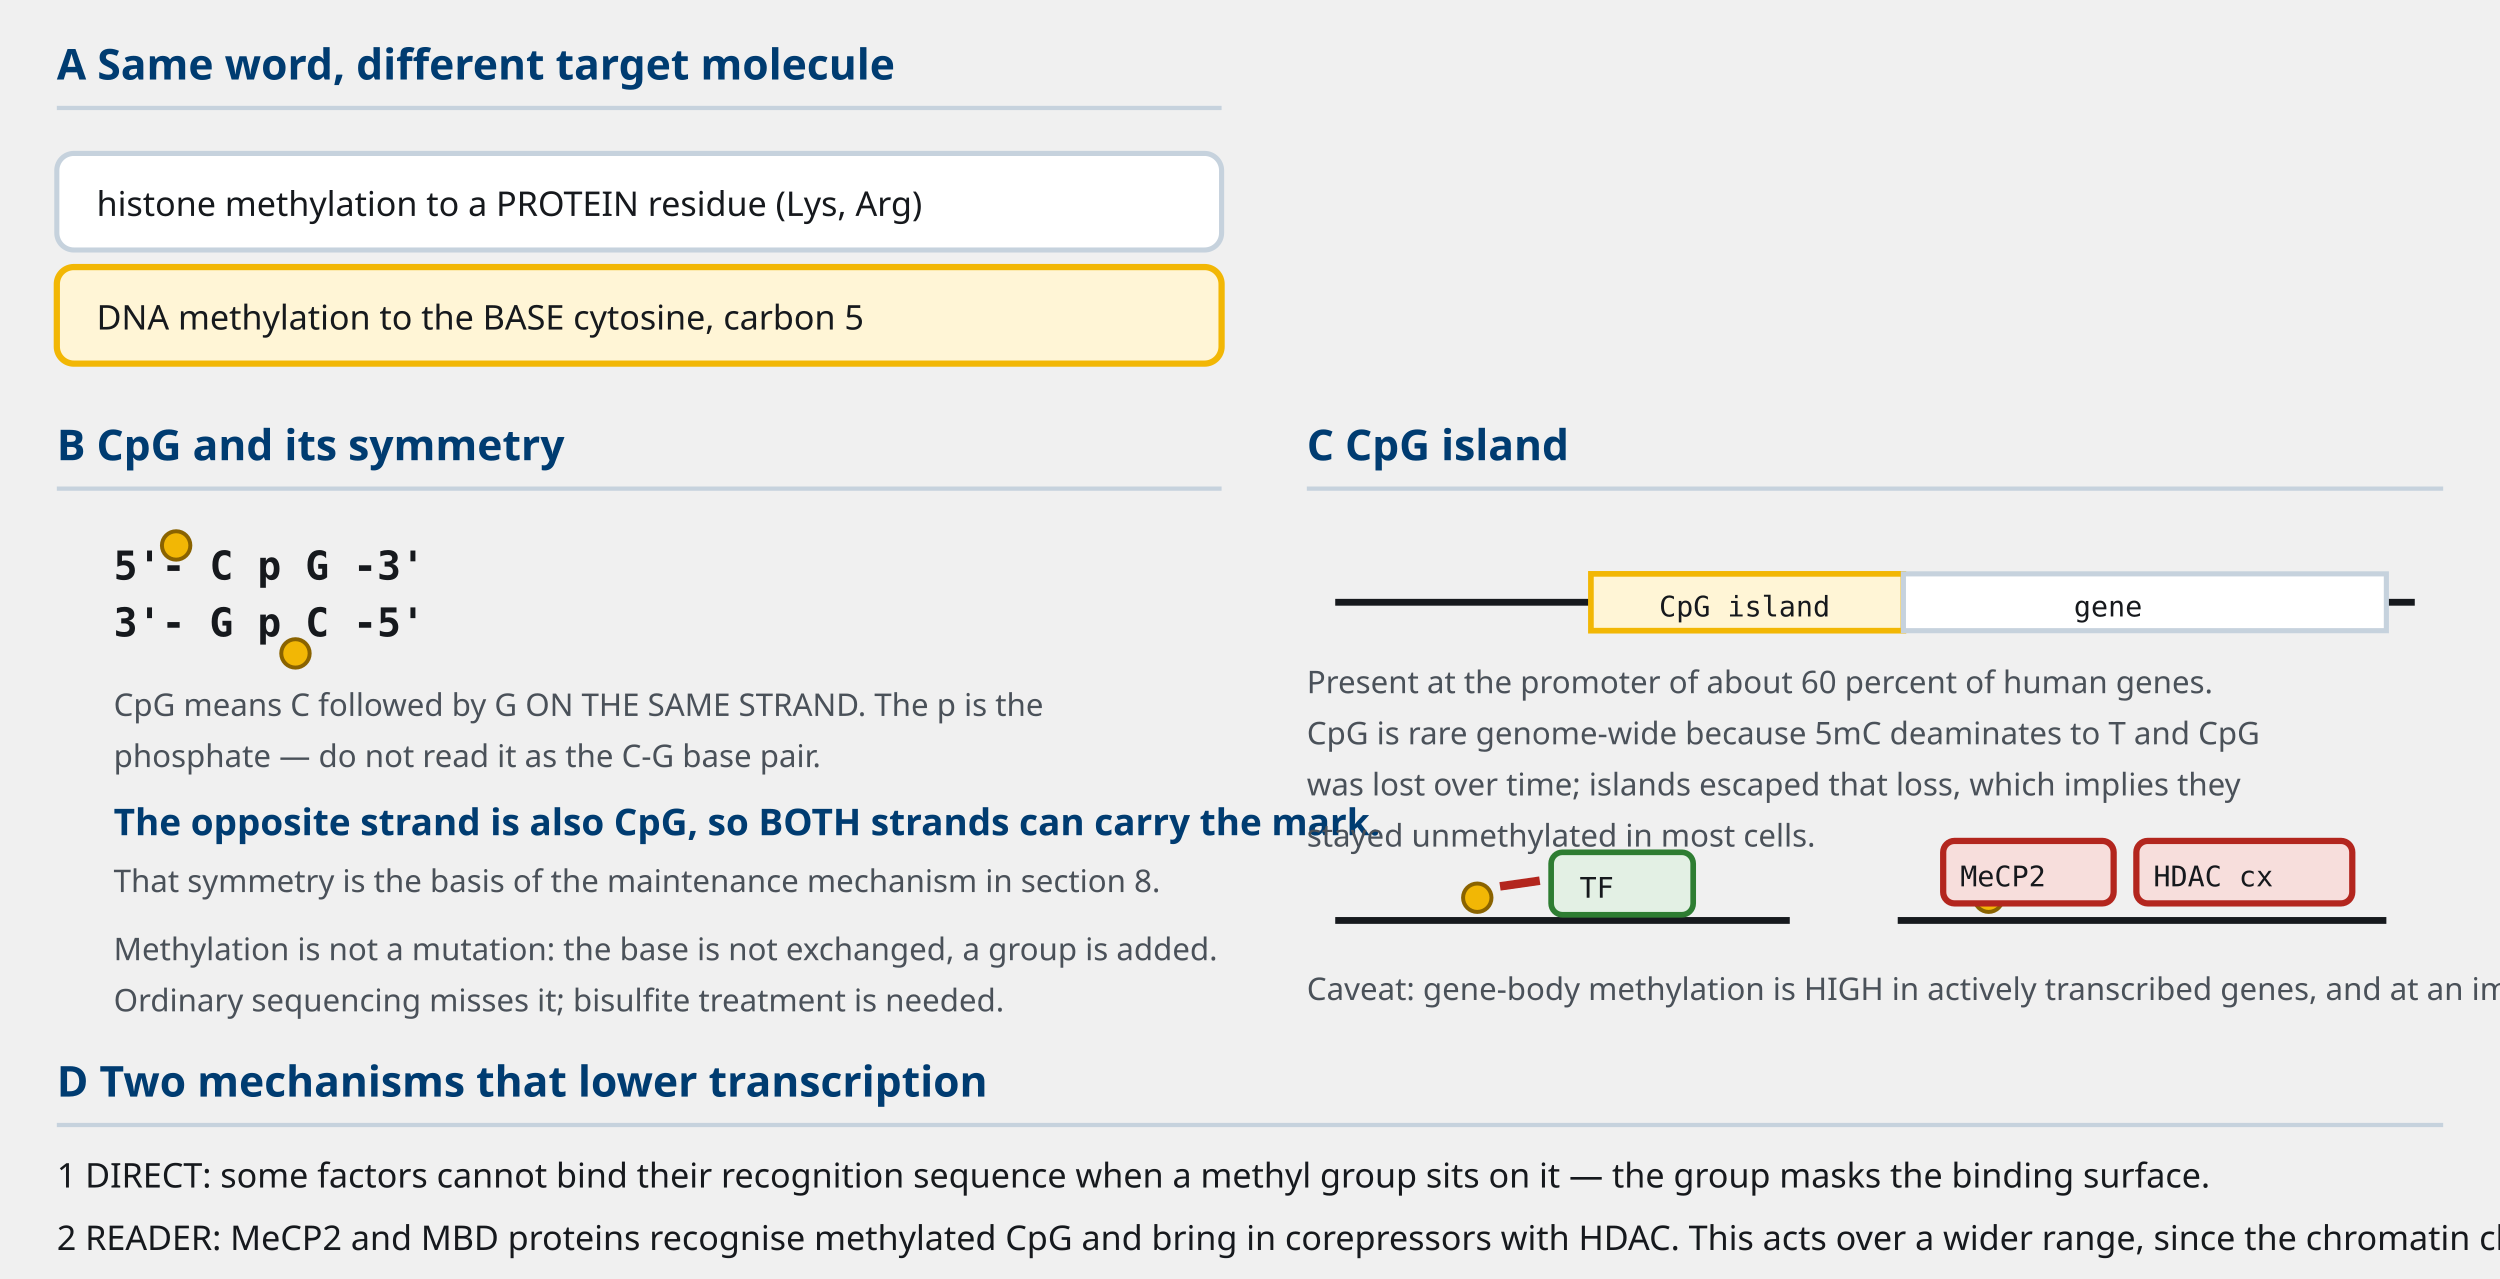
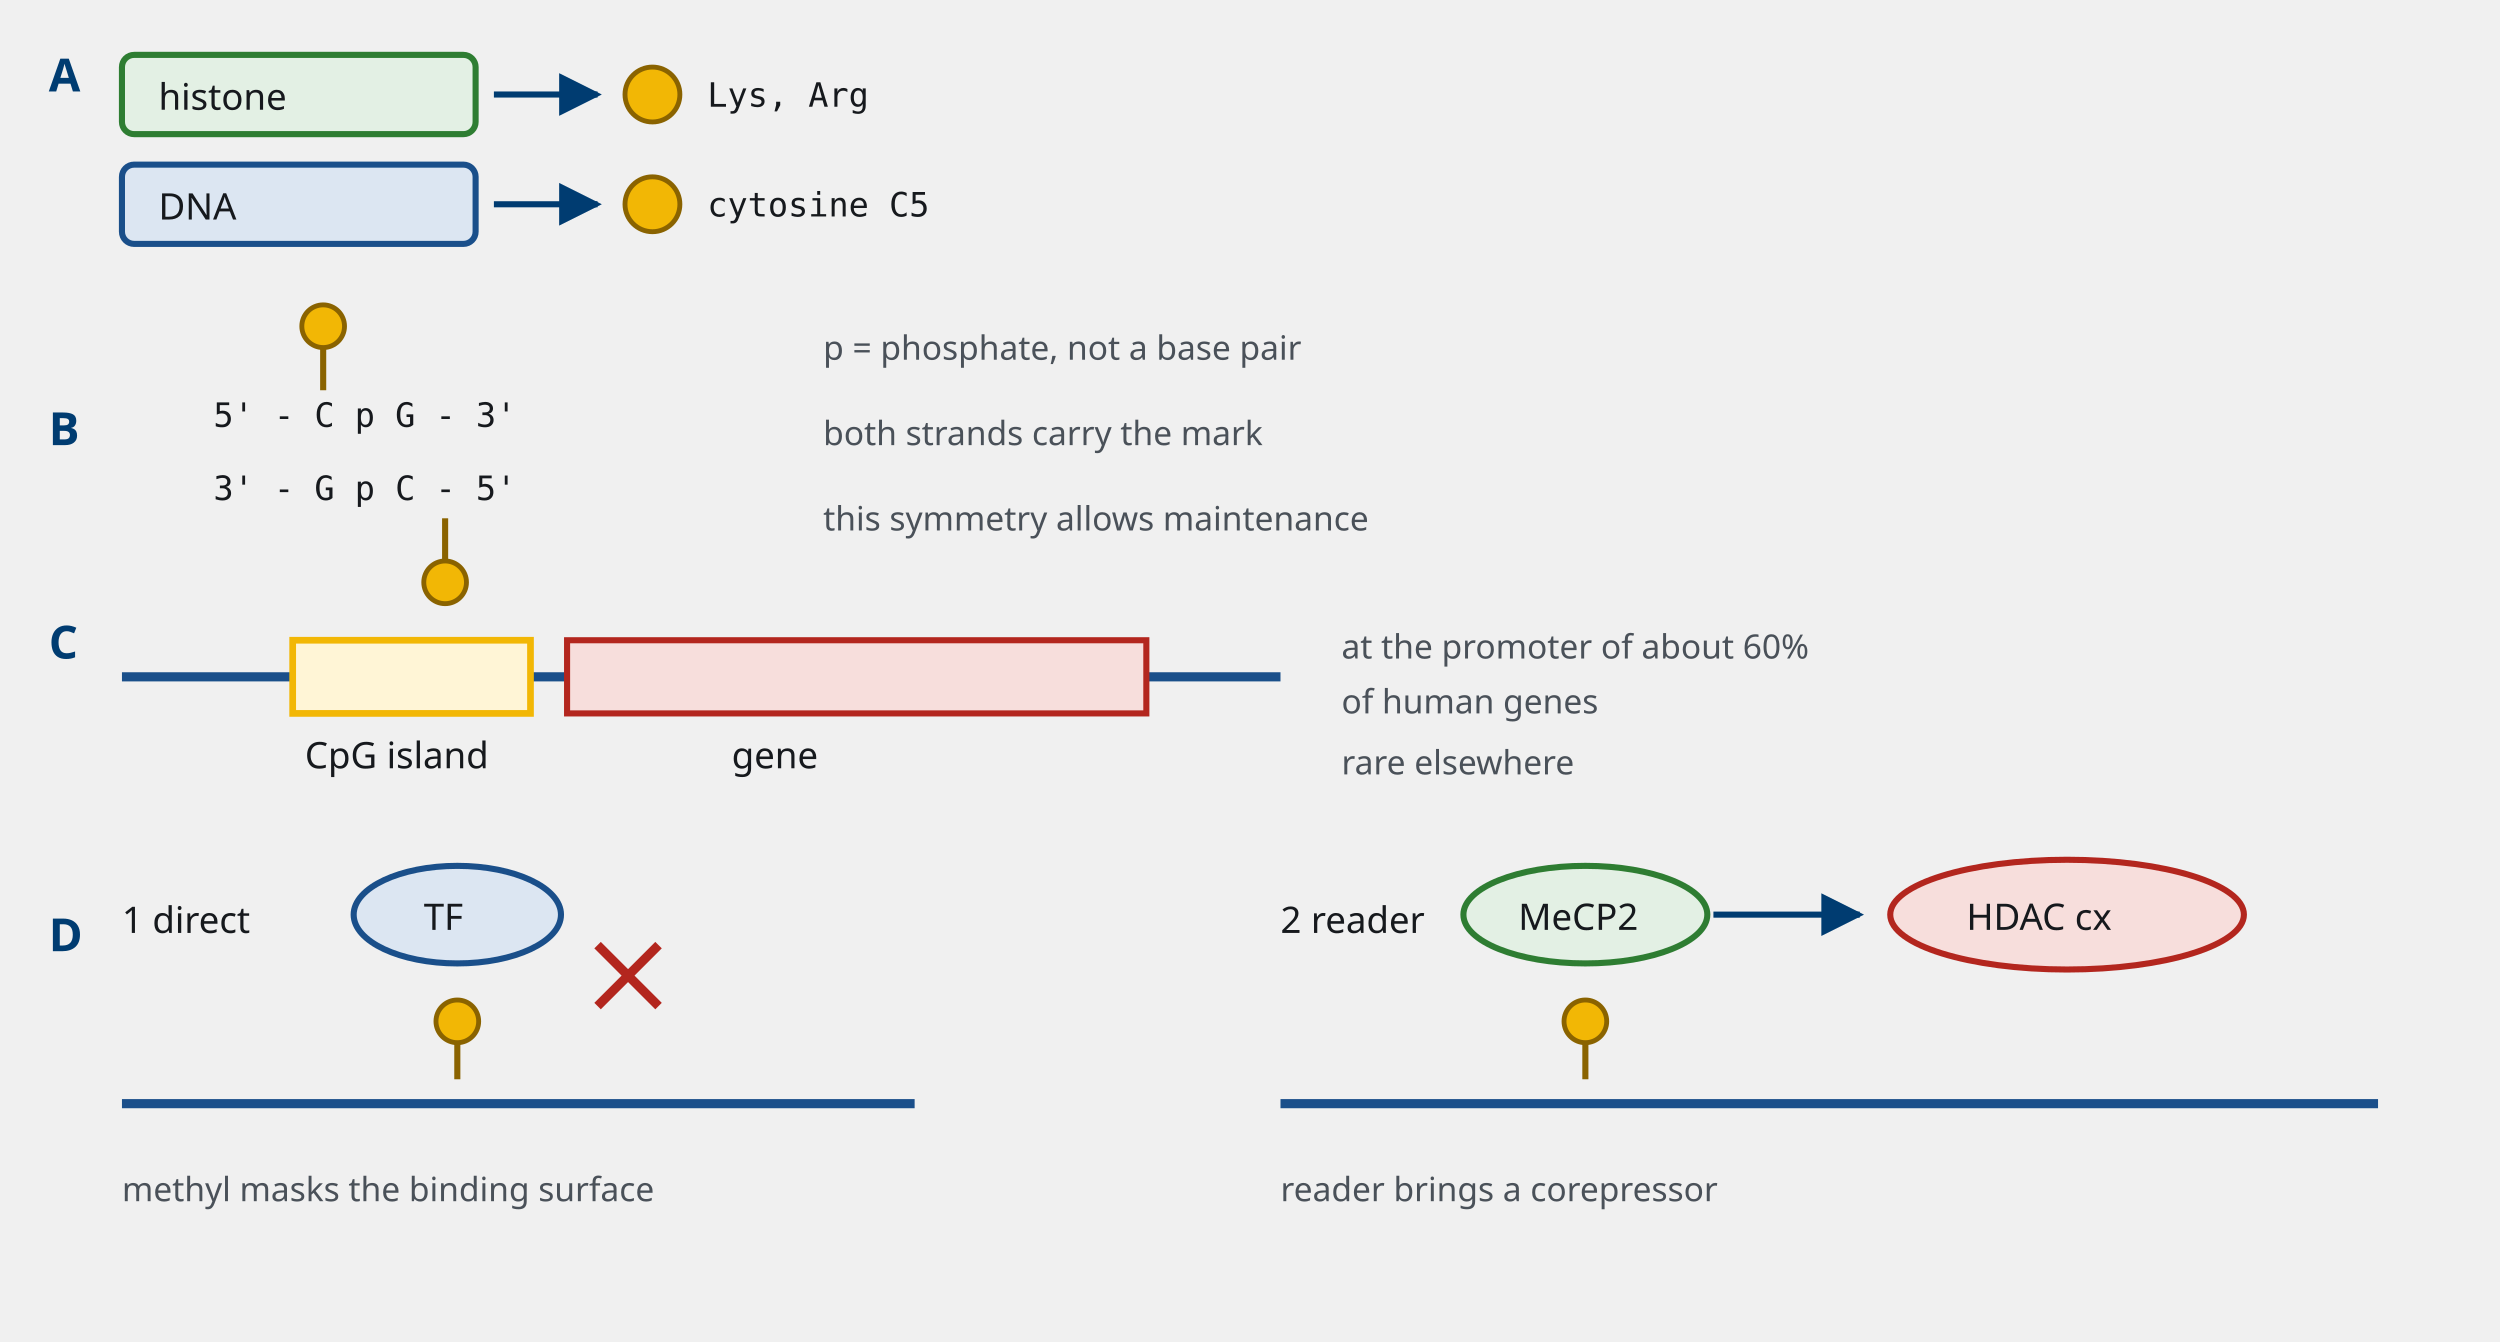
- <svg xmlns="http://www.w3.org/2000/svg" viewBox="0 0 880 450" width="880" height="450" role="img" aria-label="The chemical nature of DNA methylation and the two mechanisms that lower transcription: methylation at carbon five of cytosine and the symmetry of the CpG arrangement, the difference in target molecule from histone methylation, the position and property of CpG islands, direct obstruction of transcription factor binding, and the route by which a methyl-CpG binding protein brings in a repressive complex.">
+ <svg xmlns="http://www.w3.org/2000/svg" viewBox="0 0 820 440" width="820" height="440" role="img" aria-label="DNA methylation. Panel A contrasts histone methylation on a protein residue with DNA methylation on carbon 5 of cytosine. Panel B shows the symmetry of a CpG site on both strands. Panel C places a CpG island at a gene promoter. Panel D shows two routes that lower transcription: a transcription factor blocked by the methyl group, and MeCP2 recruiting a corepressor complex with HDAC.">
  <style>
-   .bx{fill:#fff;stroke:#c6d2dd;stroke-width:1.8}.k{fill:#fff5d6;stroke:#f2b705;stroke-width:2.2}
-   .t{font:12px sans-serif;fill:#16191d}.tb{font:700 13px sans-serif;fill:#003c71}
-   .th{font:700 15px sans-serif;fill:#003c71}.s{font:11px sans-serif;fill:#4a5159}
-   .m{font:10px monospace;fill:#16191d}
-   .dna{fill:none;stroke:#16191d;stroke-width:2.4}
-   .tf{fill:#e3f0e4;stroke:#2e7d32;stroke-width:2}
-   .mbd{fill:#f7dedc;stroke:#b3261e;stroke-width:2.2}
-   .hdac{fill:#f7dedc;stroke:#b3261e;stroke-width:2.2}
-   .oct{fill:#dce6f2;stroke:#1a4f8a;stroke-width:2}
-   .isl{fill:#fff5d6;stroke:#f2b705;stroke-width:2}
+   .t{font:12px sans-serif;fill:#16191d}
+   .m{font:11px monospace;fill:#16191d}
+   .p{font:700 15px sans-serif;fill:#003c71}
+   .s{font:11px sans-serif;fill:#4a5159}
+   .dna{stroke:#1a4f8a;stroke-width:3;fill:none}
+   .prot{fill:#e3f0e4;stroke:#2e7d32;stroke-width:2}
+   .base{fill:#dce6f2;stroke:#1a4f8a;stroke-width:2}
+   .me{fill:#f2b705;stroke:#8a6300;stroke-width:1.6}
+   .isl{fill:#fff5d6;stroke:#f2b705;stroke-width:2.2}
+   .gene{fill:#f7dedc;stroke:#b3261e;stroke-width:2}
+   .ar{stroke:#003c71;stroke-width:2;fill:none;marker-end:url(#a)}
  .no{stroke:#b3261e;stroke-width:3;fill:none}
-   .ar{stroke:#003c71;stroke-width:2;fill:none;marker-end:url(#a)}
 </style>
  <defs>
    <marker id="a" viewBox="0 0 10 10" refX="9" refY="5" markerWidth="7" markerHeight="7" orient="auto">
      <path d="M0 0 L10 5 L0 10 z" fill="#003c71" />
    </marker>
  </defs>
-   <text class="th" x="20" y="28">A  Same word, different target molecule</text>
-   <line x1="20" y1="38" x2="430" y2="38" stroke="#c6d2dd" stroke-width="1.5" />
-   <rect class="bx" x="20" y="54" width="410" height="34" rx="6" />
-   <text class="t" x="34" y="76">histone methylation  to  a PROTEIN residue (Lys, Arg)</text>
-   <rect class="k" x="20" y="94" width="410" height="34" rx="6" />
-   <text class="t" x="34" y="116">DNA methylation  to  the BASE cytosine, carbon 5</text>
-   <text class="th" x="20" y="162">B  CpG and its symmetry</text>
-   <line x1="20" y1="172" x2="430" y2="172" stroke="#c6d2dd" stroke-width="1.5" />
-   <text class="m" x="40" y="204" style="font:700 14px monospace">5'- C p G -3'</text>
-   <text class="m" x="40" y="224" style="font:700 14px monospace">3'- G p C -5'</text>
-   <circle cx="62" cy="192" r="5" fill="#f2b705" stroke="#8a6300" stroke-width="1.4" />
-   <circle cx="104" cy="230" r="5" fill="#f2b705" stroke="#8a6300" stroke-width="1.4" />
-   <text class="s" x="40" y="252">CpG means C followed by G ON THE SAME STRAND. The p is the</text>
-   <text class="s" x="40" y="270">phosphate — do not read it as the C-G base pair.</text>
-   <text class="tb" x="40" y="294">The opposite strand is also CpG, so BOTH strands can carry the mark.</text>
-   <text class="s" x="40" y="314">That symmetry is the basis of the maintenance mechanism in section 8.</text>
-   <text class="s" x="40" y="338">Methylation is not a mutation: the base is not exchanged, a group is added.</text>
-   <text class="s" x="40" y="356">Ordinary sequencing misses it; bisulfite treatment is needed.</text>
-   <text class="th" x="460" y="162">C  CpG island</text>
-   <line x1="460" y1="172" x2="860" y2="172" stroke="#c6d2dd" stroke-width="1.5" />
-   <path class="dna" d="M470 212 h380" />
-   <rect class="isl" x="560" y="202" width="110" height="20" />
-   <text class="m" x="584" y="217">CpG island</text>
-   <rect class="bx" x="670" y="202" width="170" height="20" />
-   <text class="m" x="730" y="217">gene</text>
-   <text class="s" x="460" y="244">Present at the promoter of about 60 percent of human genes.</text>
-   <text class="s" x="460" y="262">CpG is rare genome-wide because 5mC deaminates to T and CpG</text>
-   <text class="s" x="460" y="280">was lost over time; islands escaped that loss, which implies they</text>
-   <text class="s" x="460" y="298">stayed unmethylated in most cells.</text>
-   <text class="th" x="20" y="386">D  Two mechanisms that lower transcription</text>
-   <line x1="20" y1="396" x2="860" y2="396" stroke="#c6d2dd" stroke-width="1.5" />
-   <text class="t" x="20" y="418">1  DIRECT: some factors cannot bind their recognition sequence when a methyl group sits on it — the group masks the binding surface.</text>
-   <text class="t" x="20" y="440">2  READER: MeCP2 and MBD proteins recognise methylated CpG and bring in corepressors with HDAC. This acts over a wider range, since the chromatin change can spread.</text>
-   <path class="dna" d="M470 324 h160" />
-   <circle cx="520" cy="316" r="5" fill="#f2b705" stroke="#8a6300" stroke-width="1.4" />
-   <rect class="tf" x="546" y="300" width="50" height="22" rx="4" />
-   <text class="m" x="556" y="316">TF</text>
-   <line class="no" x1="528" y1="312" x2="542" y2="310" />
-   <path class="dna" d="M668 324 h172" />
-   <circle cx="700" cy="316" r="5" fill="#f2b705" stroke="#8a6300" stroke-width="1.4" />
-   <rect class="mbd" x="684" y="296" width="60" height="22" rx="4" />
-   <text class="m" x="690" y="312">MeCP2</text>
-   <rect class="hdac" x="752" y="296" width="76" height="22" rx="4" />
-   <text class="m" x="758" y="312">HDAC cx</text>
-   <text class="s" x="460" y="352">Caveat: gene-body methylation is HIGH in actively transcribed genes, and at an imprinting control region methylation changes an enhancer's reach instead. Always check WHICH region was measured.</text>
+   <text class="p" x="16" y="30">A</text>
+   <rect class="prot" x="40" y="18" width="116" height="26" rx="4" />
+   <text class="t" x="52" y="36">histone</text>
+   <path class="ar" d="M162 31 L196 31" />
+   <circle class="me" cx="214" cy="31" r="9" />
+   <text class="m" x="232" y="35">Lys, Arg</text>
+   <rect class="base" x="40" y="54" width="116" height="26" rx="4" />
+   <text class="t" x="52" y="72">DNA</text>
+   <path class="ar" d="M162 67 L196 67" />
+   <circle class="me" cx="214" cy="67" r="9" />
+   <text class="m" x="232" y="71">cytosine C5</text>
+   <text class="p" x="16" y="146">B</text>
+   <text class="m" x="70" y="140">5' - C  p  G - 3'</text>
+   <text class="m" x="70" y="164">3' - G  p  C - 5'</text>
+   <line x1="106" y1="128" x2="106" y2="114" stroke="#8a6300" stroke-width="2" />
+   <circle class="me" cx="106" cy="107" r="7" />
+   <line x1="146" y1="170" x2="146" y2="184" stroke="#8a6300" stroke-width="2" />
+   <circle class="me" cx="146" cy="191" r="7" />
+   <text class="s" x="270" y="118">p = phosphate, not a base pair</text>
+   <text class="s" x="270" y="146">both strands carry the mark</text>
+   <text class="s" x="270" y="174">this symmetry allows maintenance</text>
+   <text class="p" x="16" y="216">C</text>
+   <line class="dna" x1="40" y1="222" x2="420" y2="222" />
+   <rect class="isl" x="96" y="210" width="78" height="24" />
+   <rect class="gene" x="186" y="210" width="190" height="24" />
+   <text class="t" x="100" y="252">CpG island</text>
+   <text class="t" x="240" y="252">gene</text>
+   <text class="s" x="440" y="216">at the promoter of about 60%</text>
+   <text class="s" x="440" y="234">of human genes</text>
+   <text class="s" x="440" y="254">rare elsewhere</text>
+   <text class="p" x="16" y="312">D</text>
+   <text class="t" x="40" y="306">1  direct</text>
+   <line class="dna" x1="40" y1="362" x2="300" y2="362" />
+   <line x1="150" y1="354" x2="150" y2="342" stroke="#8a6300" stroke-width="2" />
+   <circle class="me" cx="150" cy="335" r="7" />
+   <ellipse class="base" cx="150" cy="300" rx="34" ry="16" />
+   <text class="t" x="139" y="305">TF</text>
+   <g stroke="#b3261e" stroke-width="3">
+     <line x1="196" y1="310" x2="216" y2="330" />
+     <line x1="216" y1="310" x2="196" y2="330" />
+   </g>
+   <text class="s" x="40" y="394">methyl masks the binding surface</text>
+   <text class="t" x="420" y="306">2  reader</text>
+   <line class="dna" x1="420" y1="362" x2="780" y2="362" />
+   <line x1="520" y1="354" x2="520" y2="342" stroke="#8a6300" stroke-width="2" />
+   <circle class="me" cx="520" cy="335" r="7" />
+   <ellipse class="prot" cx="520" cy="300" rx="40" ry="16" />
+   <text class="t" x="498" y="305">MeCP2</text>
+   <path class="ar" d="M562 300 L610 300" />
+   <ellipse class="gene" cx="678" cy="300" rx="58" ry="18" />
+   <text class="t" x="645" y="305">HDAC cx</text>
+   <text class="s" x="420" y="394">reader brings a corepressor</text>
</svg>
